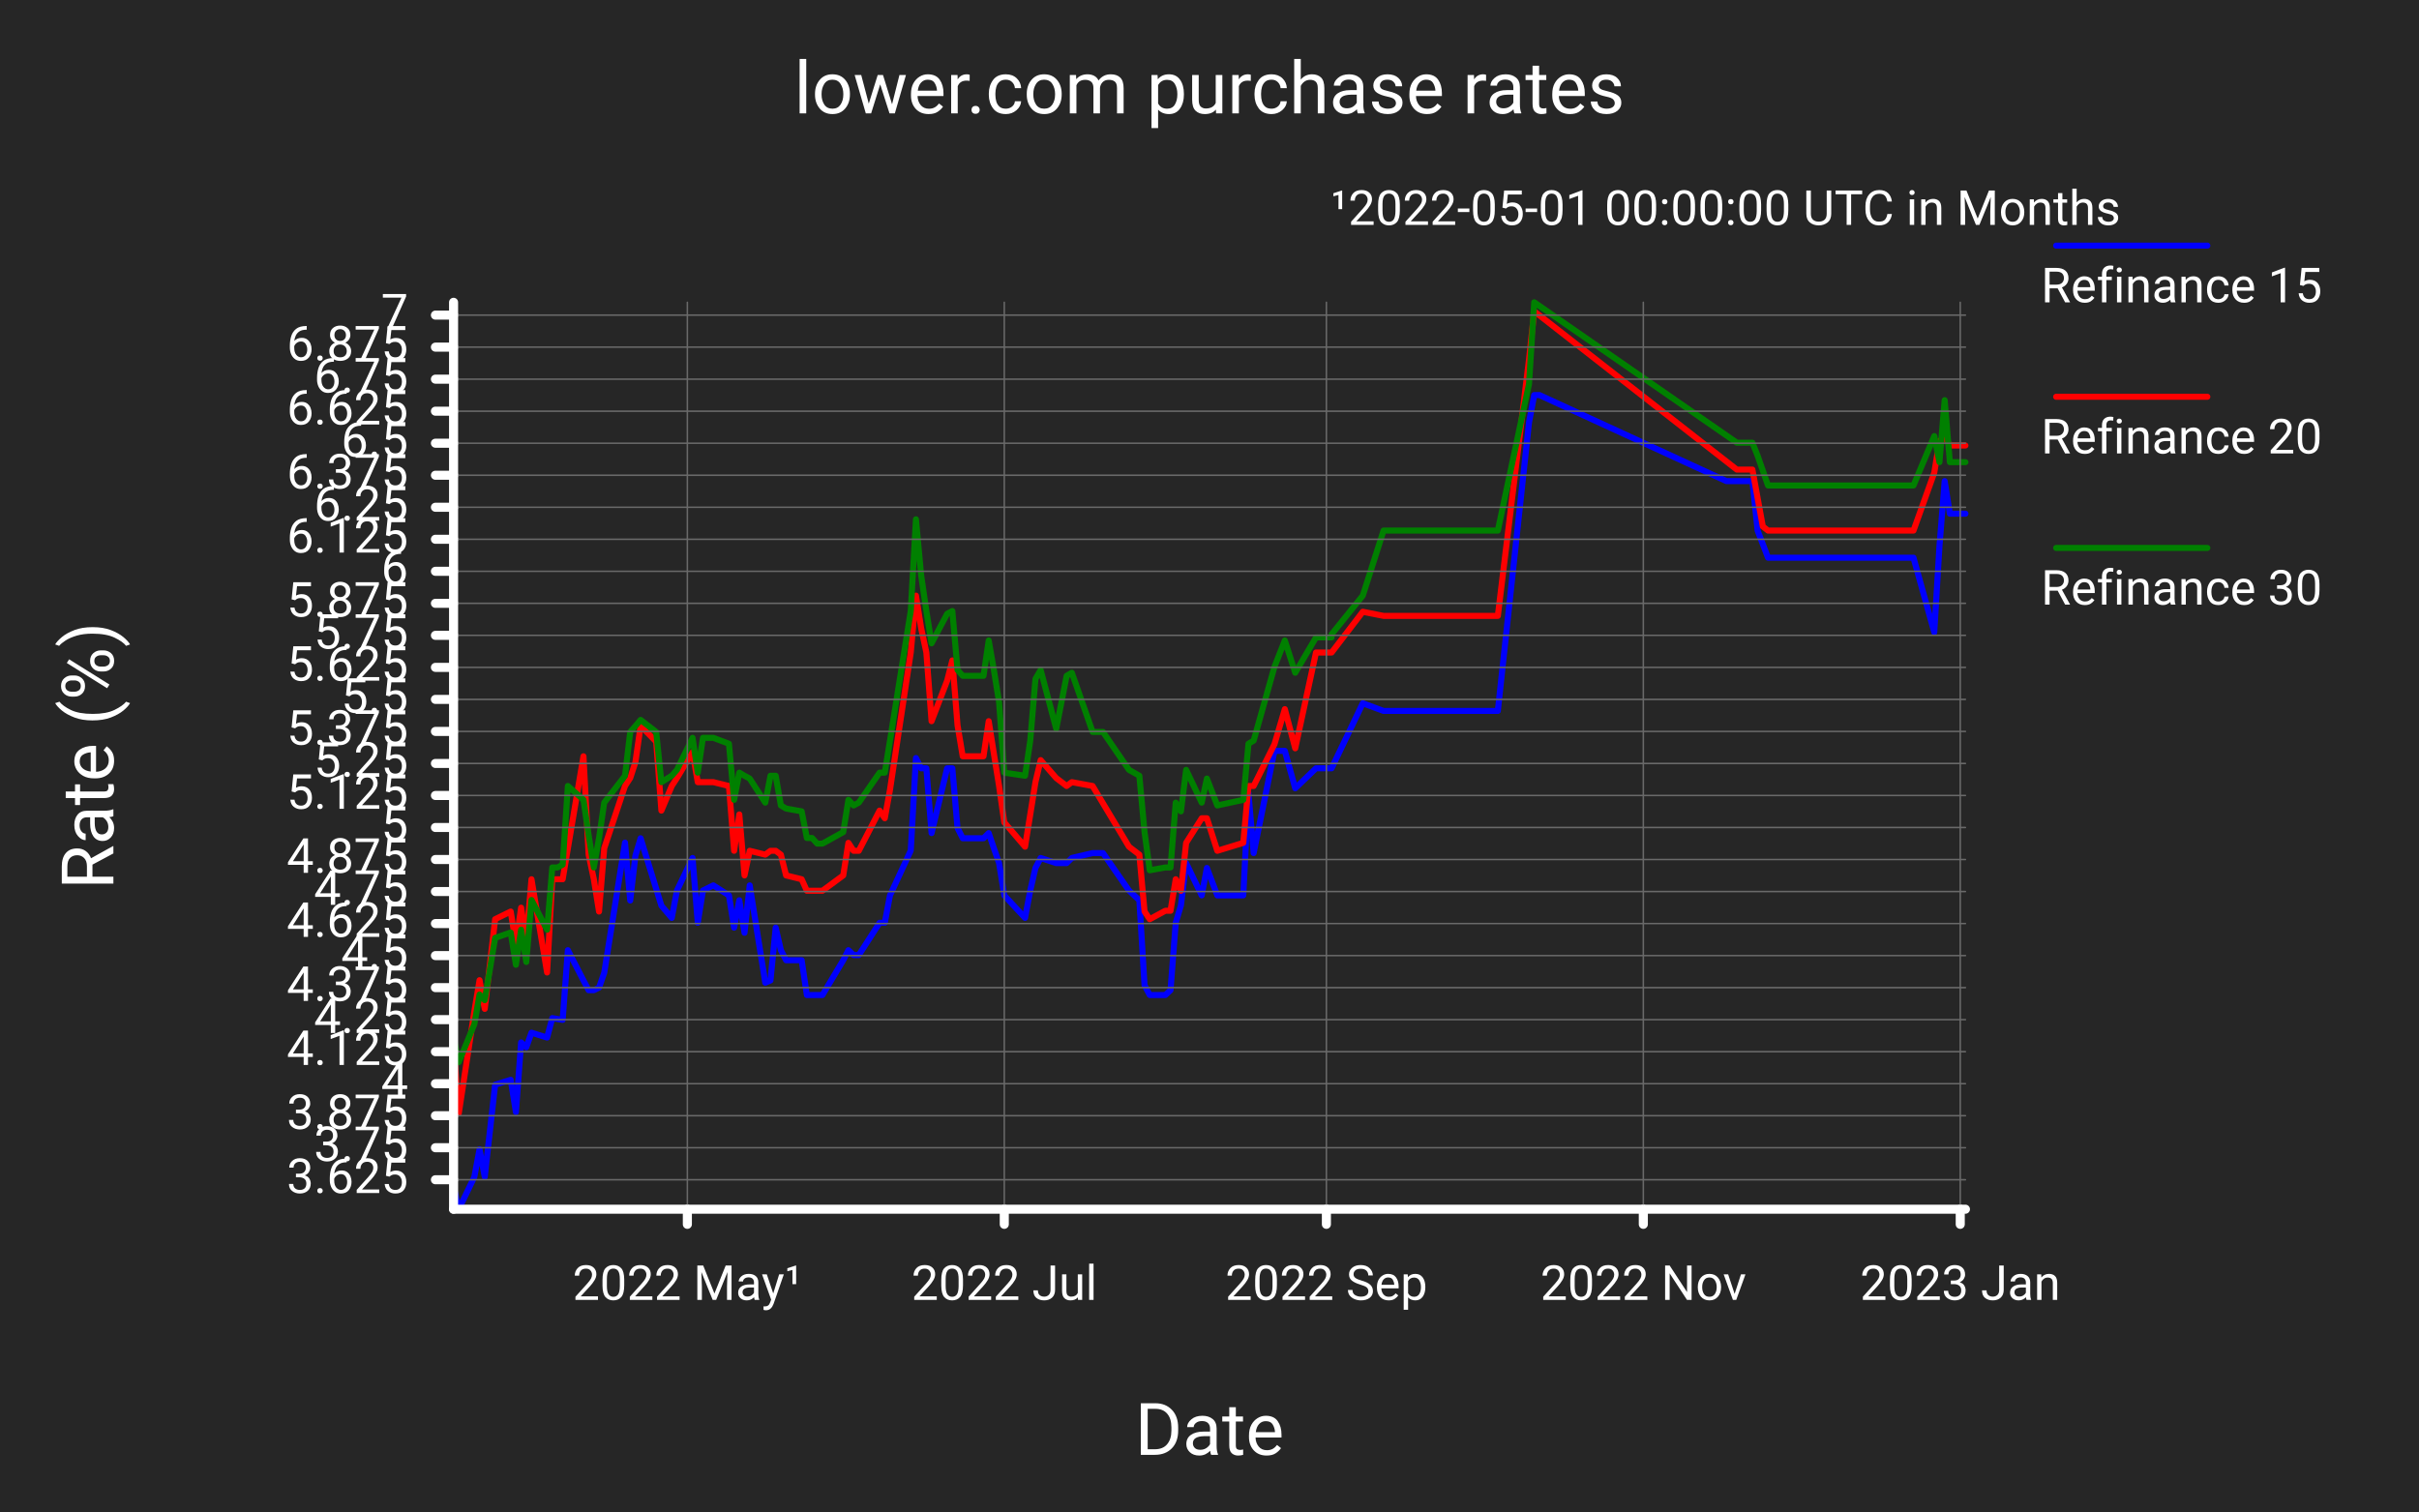
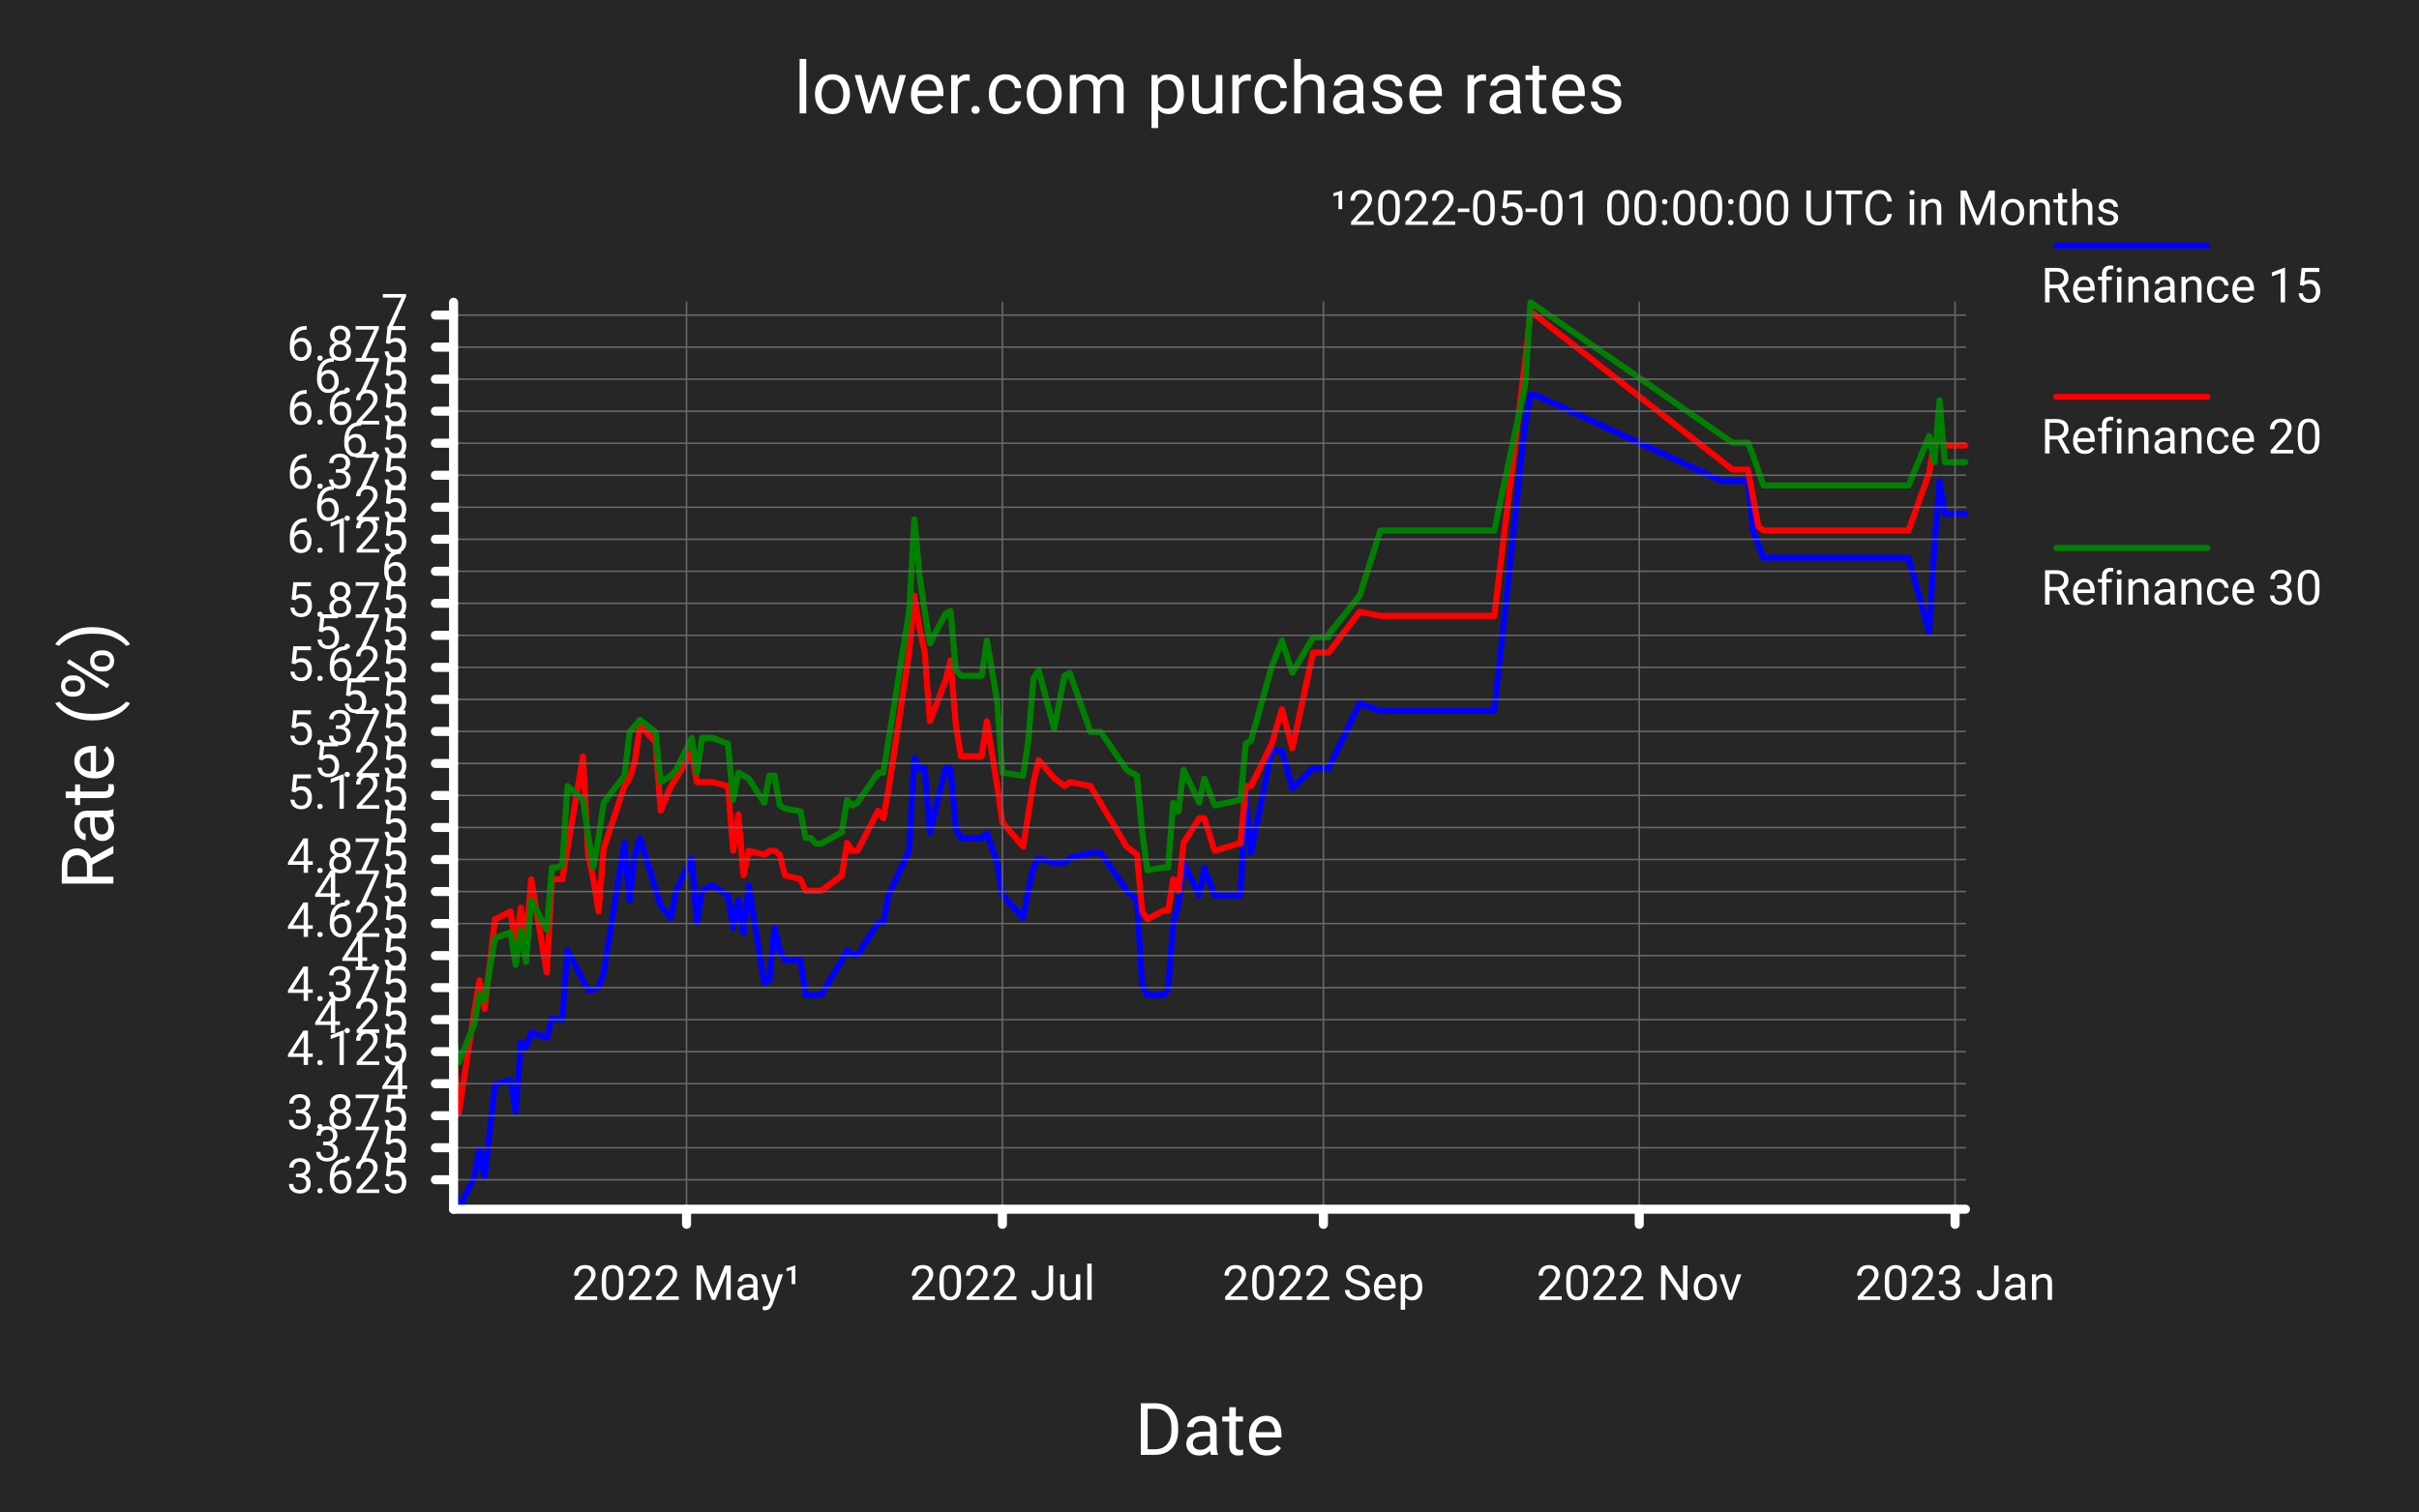
<svg xmlns="http://www.w3.org/2000/svg" class="poloto" width="800" height="500" viewBox="0 0 800 500">
  <style>.poloto{stroke-linecap:round;stroke-linejoin:round;font-family:Roboto,sans-serif;font-size:16px;}.poloto_background{fill:#262626;}.poloto_scatter{stroke-width:7}.poloto_tick_line{stroke:dimgray;stroke-width:0.5}.poloto_line{stroke-width:2}.poloto_text{fill: white;}.poloto_axis_lines{stroke: white;stroke-width:3;fill:none;stroke-dasharray:none}.poloto_title{font-size:24px;dominant-baseline:start;text-anchor:middle;}.poloto_xname{font-size:24px;dominant-baseline:start;text-anchor:middle;}.poloto_yname{font-size:24px;dominant-baseline:start;text-anchor:middle;}.poloto0stroke{stroke:blue;}.poloto1stroke{stroke:red;}.poloto2stroke{stroke:green;}.poloto3stroke{stroke:gold;}.poloto4stroke{stroke:aqua;}.poloto5stroke{stroke:lime;}.poloto6stroke{stroke:orange;}.poloto7stroke{stroke:chocolate;}.poloto0fill{fill:blue;}.poloto1fill{fill:red;}.poloto2fill{fill:green;}.poloto3fill{fill:gold;}.poloto4fill{fill:aqua;}.poloto5fill{fill:lime;}.poloto6fill{fill:orange;}.poloto7fill{fill:chocolate;}</style>
  <circle r="1e5" class="poloto_background" />
  <text class="poloto_text poloto_legend_text" x="675" y="100">Refinance 15</text>
  <line class="poloto_line poloto_legend_icon poloto0stroke poloto0legend" stroke="black" x1="680" x2="730" y1="81.25" y2="81.25" />
-   <path class="poloto_line poloto0stroke" fill="none" stroke="black" d=" M 150.00 392.46 L 151.72 400.00 L 156.87 389.32 L 158.59 380.17 L 160.31 389.32 L 160.31 389.32 L 163.75 358.81 L 168.90 357.20 L 170.62 367.88 L 172.34 344.83 L 174.05 346.44 L 175.77 341.61 L 180.93 343.22 L 182.65 336.78 L 182.65 336.78 L 186.08 337.37 L 187.80 314.32 L 192.96 324.32 L 194.67 327.54 L 196.39 327.54 L 198.11 326.69 L 199.83 321.78 L 206.70 278.73 L 208.42 297.88 L 210.14 283.05 L 211.86 277.29 L 211.86 277.29 L 218.73 299.58 L 222.16 303.64 L 223.88 294.58 L 229.04 283.81 L 230.76 305.25 L 232.47 294.58 L 232.47 294.58 L 235.91 292.88 L 241.07 296.19 L 242.78 306.86 L 242.78 306.86 L 244.50 297.80 L 246.22 308.56 L 247.94 292.88 L 253.09 325.08 L 254.81 324.32 L 256.53 306.86 L 256.53 306.86 L 258.25 314.32 L 259.97 317.63 L 265.12 317.63 L 266.84 329.15 L 268.56 329.15 L 270.27 329.15 L 271.99 329.15 L 278.87 317.63 L 280.58 314.32 L 282.30 315.93 L 284.02 315.93 L 284.02 315.93 L 290.89 305.25 L 292.61 305.25 L 294.33 296.19 L 301.20 281.36 L 302.92 250.76 L 304.64 254.15 L 306.36 254.15 L 308.08 275.59 L 313.23 254.15 L 314.95 254.15 L 316.67 273.90 L 318.38 277.29 L 325.26 277.29 L 326.98 275.59 L 328.69 280.59 L 330.41 285.51 L 332.13 296.19 L 339.00 303.64 L 340.72 294.58 L 342.44 287.12 L 344.16 283.81 L 349.31 285.51 L 352.75 285.51 L 354.47 283.81 L 361.34 282.20 L 361.34 282.20 L 361.34 282.20 L 361.34 282.20 L 361.34 282.20 L 361.34 282.20 L 364.78 282.20 L 364.78 282.20 L 364.78 282.20 L 364.78 282.20 L 364.78 282.20 L 364.78 282.20 L 373.37 294.58 L 376.80 297.80 L 378.52 325.93 L 380.24 329.15 L 385.40 329.15 L 387.11 327.54 L 388.83 305.25 L 390.55 299.49 L 392.27 285.51 L 397.42 296.19 L 397.42 296.19 L 399.14 287.12 L 402.58 296.19 L 402.58 296.19 L 411.17 296.19 L 412.89 262.46 L 414.60 282.20 L 421.48 248.39 L 424.91 248.39 L 424.91 248.39 L 428.35 260.76 L 435.22 254.15 L 435.22 254.15 L 435.22 254.15 L 435.22 254.15 L 435.22 254.15 L 435.22 254.15 L 435.22 254.15 L 435.22 254.15 L 435.22 254.15 L 440.38 254.15 L 450.69 232.63 L 457.56 235.17 L 457.56 235.17 L 462.71 235.17 L 469.59 235.17 L 471.31 235.17 L 471.31 235.17 L 471.31 235.17 L 471.31 235.17 L 471.31 235.17 L 493.64 235.17 L 495.36 235.17 L 505.67 139.75 L 507.39 130.68 L 509.11 130.68 L 570.96 159.15 L 577.84 159.15 L 579.55 159.15 L 581.27 175.51 L 584.71 184.49 L 584.71 184.49 L 591.58 184.49 L 593.30 184.49 L 595.02 184.49 L 596.74 184.49 L 601.89 184.49 L 603.61 184.49 L 607.04 184.49 L 608.76 184.49 L 613.92 184.49 L 615.64 184.49 L 615.64 184.49 L 620.79 184.49 L 625.95 184.49 L 627.66 184.49 L 629.38 184.49 L 631.10 184.49 L 632.82 184.49 L 639.69 209.15 L 641.41 180.68 L 643.13 159.15 L 644.85 169.92 L 650.00 169.92" />
+   <path class="poloto_line poloto0stroke" fill="none" stroke="black" d=" M 150.00 392.46 L 151.71 400.00 L 156.85 389.32 L 158.56 380.17 L 160.27 389.32 L 160.27 389.32 L 163.70 358.81 L 168.84 357.20 L 170.55 367.88 L 172.26 344.83 L 173.97 346.44 L 175.68 341.61 L 180.82 343.22 L 182.53 336.78 L 182.53 336.78 L 185.96 337.37 L 187.67 314.32 L 192.81 324.32 L 194.52 327.54 L 196.23 327.54 L 197.95 326.69 L 199.66 321.78 L 206.51 278.73 L 208.22 297.88 L 209.93 283.05 L 211.64 277.29 L 211.64 277.29 L 218.49 299.58 L 221.92 303.64 L 223.63 294.58 L 228.77 283.81 L 230.48 305.25 L 232.19 294.58 L 232.19 294.58 L 235.62 292.88 L 240.75 296.19 L 242.47 306.86 L 242.47 306.86 L 244.18 297.80 L 245.89 308.56 L 247.60 292.88 L 252.74 325.08 L 254.45 324.32 L 256.16 306.86 L 256.16 306.86 L 257.88 314.32 L 259.59 317.63 L 264.73 317.63 L 266.44 329.15 L 268.15 329.15 L 269.86 329.15 L 271.58 329.15 L 278.42 317.63 L 280.14 314.32 L 281.85 315.93 L 283.56 315.93 L 283.56 315.93 L 290.41 305.25 L 292.12 305.25 L 293.84 296.19 L 300.68 281.36 L 302.40 250.76 L 304.11 254.15 L 305.82 254.15 L 307.53 275.59 L 312.67 254.15 L 314.38 254.15 L 316.10 273.90 L 317.81 277.29 L 324.66 277.29 L 326.37 275.59 L 328.08 280.59 L 329.79 285.51 L 331.51 296.19 L 338.36 303.64 L 340.07 294.58 L 341.78 287.12 L 343.49 283.81 L 348.63 285.51 L 352.05 285.51 L 353.77 283.81 L 360.62 282.20 L 360.62 282.20 L 360.62 282.20 L 360.62 282.20 L 360.62 282.20 L 360.62 282.20 L 364.04 282.20 L 364.04 282.20 L 364.04 282.20 L 364.04 282.20 L 364.04 282.20 L 364.04 282.20 L 372.60 294.58 L 376.03 297.80 L 377.74 325.93 L 379.45 329.15 L 384.59 329.15 L 386.30 327.54 L 388.01 305.25 L 389.73 299.49 L 391.44 285.51 L 396.58 296.19 L 396.58 296.19 L 398.29 287.12 L 401.71 296.19 L 401.71 296.19 L 410.27 296.19 L 411.99 262.46 L 413.70 282.20 L 420.55 248.39 L 423.97 248.39 L 423.97 248.39 L 427.40 260.76 L 434.25 254.15 L 434.25 254.15 L 434.25 254.15 L 434.25 254.15 L 434.25 254.15 L 434.25 254.15 L 434.25 254.15 L 434.25 254.15 L 434.25 254.15 L 439.38 254.15 L 449.66 232.63 L 456.51 235.17 L 456.51 235.17 L 461.64 235.17 L 468.49 235.17 L 470.21 235.17 L 470.21 235.17 L 470.21 235.17 L 470.21 235.17 L 470.21 235.17 L 492.47 235.17 L 494.18 235.17 L 504.45 139.75 L 506.16 130.68 L 507.88 130.68 L 569.52 159.15 L 576.37 159.15 L 578.08 159.15 L 579.79 175.51 L 583.22 184.49 L 583.22 184.49 L 590.07 184.49 L 591.78 184.49 L 593.49 184.49 L 595.21 184.49 L 600.34 184.49 L 602.05 184.49 L 605.48 184.49 L 607.19 184.49 L 612.33 184.49 L 614.04 184.49 L 614.04 184.49 L 619.18 184.49 L 624.32 184.49 L 626.03 184.49 L 627.74 184.49 L 629.45 184.49 L 631.16 184.49 L 638.01 209.15 L 639.73 180.68 L 641.44 159.15 L 643.15 169.92 L 648.29 169.92 L 650.00 169.92" />
  <text class="poloto_text poloto_legend_text" x="675" y="150">Refinance 20</text>
  <line class="poloto_line poloto_legend_icon poloto1stroke poloto1legend" stroke="black" x1="680" x2="730" y1="131.25" y2="131.25" />
-   <path class="poloto_line poloto1stroke" fill="none" stroke="black" d=" M 150.00 345.68 L 151.72 368.31 L 156.87 334.58 L 158.59 324.24 L 160.31 333.73 L 160.31 333.73 L 163.75 304.07 L 168.90 301.53 L 170.62 312.29 L 172.34 300.25 L 174.05 311.02 L 175.77 290.85 L 180.93 321.69 L 182.65 290.85 L 182.65 290.85 L 186.08 290.85 L 186.08 290.85 L 192.96 250.17 L 194.67 282.71 L 196.39 290.85 L 198.11 301.53 L 199.83 280.59 L 206.70 260.00 L 208.42 257.37 L 210.14 252.12 L 211.86 240.08 L 217.01 245.34 L 218.73 268.14 L 222.16 260.00 L 223.88 257.37 L 229.04 248.81 L 230.76 258.73 L 232.47 258.73 L 232.47 258.73 L 235.91 258.73 L 241.07 260.00 L 242.78 281.44 L 242.78 281.44 L 244.50 269.41 L 246.22 289.58 L 247.94 281.44 L 253.09 282.71 L 254.81 281.44 L 256.53 281.44 L 256.53 281.44 L 258.25 282.71 L 259.97 289.58 L 265.12 290.85 L 266.84 294.66 L 268.56 294.66 L 270.27 294.66 L 271.99 294.66 L 278.87 289.58 L 280.58 278.81 L 282.30 281.44 L 284.02 281.44 L 284.02 281.44 L 290.89 268.14 L 292.61 270.68 L 294.33 261.27 L 301.20 215.85 L 302.92 197.03 L 304.64 207.80 L 306.36 215.85 L 308.08 238.56 L 313.23 225.17 L 314.95 218.47 L 316.67 239.92 L 318.38 250.17 L 325.26 250.17 L 326.98 238.56 L 328.69 249.32 L 330.41 260.00 L 332.13 272.03 L 339.00 280.08 L 340.72 269.41 L 342.44 258.73 L 344.16 251.44 L 349.31 257.37 L 352.75 260.00 L 354.47 258.73 L 361.34 260.00 L 361.34 260.00 L 361.34 260.00 L 361.34 260.00 L 361.34 260.00 L 361.34 260.00 L 361.34 260.00 L 361.34 260.00 L 361.34 260.00 L 361.34 260.00 L 361.34 260.00 L 361.34 260.00 L 373.37 280.08 L 376.80 282.71 L 378.52 301.53 L 380.24 304.07 L 385.40 301.27 L 387.11 301.27 L 388.83 290.85 L 390.55 294.66 L 392.27 278.81 L 397.42 270.68 L 397.42 270.68 L 399.14 270.68 L 402.58 281.44 L 402.58 281.44 L 411.17 278.81 L 412.89 260.00 L 414.60 260.00 L 421.48 246.19 L 424.91 234.58 L 424.91 234.58 L 428.35 247.54 L 435.22 215.85 L 435.22 215.85 L 435.22 215.85 L 435.22 215.85 L 435.22 215.85 L 435.22 215.85 L 435.22 215.85 L 435.22 215.85 L 435.22 215.85 L 440.38 215.85 L 450.69 202.37 L 457.56 203.73 L 461.00 203.73 L 462.71 203.73 L 462.71 203.73 L 471.31 203.73 L 473.02 203.73 L 473.02 203.73 L 473.02 203.73 L 473.02 203.73 L 493.64 203.73 L 495.36 203.73 L 505.67 118.81 L 507.39 102.97 L 507.39 102.97 L 574.40 155.34 L 577.84 155.34 L 579.55 155.34 L 582.99 174.15 L 584.71 175.51 L 584.71 175.51 L 591.58 175.51 L 593.30 175.51 L 595.02 175.51 L 596.74 175.51 L 601.89 175.51 L 603.61 175.51 L 607.04 175.51 L 608.76 175.51 L 613.92 175.51 L 615.64 175.51 L 615.64 175.51 L 620.79 175.51 L 625.95 175.51 L 627.66 175.51 L 629.38 175.51 L 631.10 175.51 L 632.82 175.51 L 639.69 156.36 L 641.41 145.93 L 643.13 144.58 L 644.85 147.37 L 650.00 147.37" />
+   <path class="poloto_line poloto1stroke" fill="none" stroke="black" d=" M 150.00 345.68 L 151.71 368.31 L 156.85 334.58 L 158.56 324.24 L 160.27 333.73 L 160.27 333.73 L 163.70 304.07 L 168.84 301.53 L 170.55 312.29 L 172.26 300.25 L 173.97 311.02 L 175.68 290.85 L 180.82 321.69 L 182.53 290.85 L 182.53 290.85 L 185.96 290.85 L 185.96 290.85 L 192.81 250.17 L 194.52 282.71 L 196.23 290.85 L 197.95 301.53 L 199.66 280.59 L 206.51 260.00 L 208.22 257.37 L 209.93 252.12 L 211.64 240.08 L 216.78 245.34 L 218.49 268.14 L 221.92 260.00 L 223.63 257.37 L 228.77 248.81 L 230.48 258.73 L 232.19 258.73 L 232.19 258.73 L 235.62 258.73 L 240.75 260.00 L 242.47 281.44 L 242.47 281.44 L 244.18 269.41 L 245.89 289.58 L 247.60 281.44 L 252.74 282.71 L 254.45 281.44 L 256.16 281.44 L 256.16 281.44 L 257.88 282.71 L 259.59 289.58 L 264.73 290.85 L 266.44 294.66 L 268.15 294.66 L 269.86 294.66 L 271.58 294.66 L 278.42 289.58 L 280.14 278.81 L 281.85 281.44 L 283.56 281.44 L 283.56 281.44 L 290.41 268.14 L 292.12 270.68 L 293.84 261.27 L 300.68 215.85 L 302.40 197.03 L 304.11 207.80 L 305.82 215.85 L 307.53 238.56 L 312.67 225.17 L 314.38 218.47 L 316.10 239.92 L 317.81 250.17 L 324.66 250.17 L 326.37 238.56 L 328.08 249.32 L 329.79 260.00 L 331.51 272.03 L 338.36 280.08 L 340.07 269.41 L 341.78 258.73 L 343.49 251.44 L 348.63 257.37 L 352.05 260.00 L 353.77 258.73 L 360.62 260.00 L 360.62 260.00 L 360.62 260.00 L 360.62 260.00 L 360.62 260.00 L 360.62 260.00 L 360.62 260.00 L 360.62 260.00 L 360.62 260.00 L 360.62 260.00 L 360.62 260.00 L 360.62 260.00 L 372.60 280.08 L 376.03 282.71 L 377.74 301.53 L 379.45 304.07 L 384.59 301.27 L 386.30 301.27 L 388.01 290.85 L 389.73 294.66 L 391.44 278.81 L 396.58 270.68 L 396.58 270.68 L 398.29 270.68 L 401.71 281.44 L 401.71 281.44 L 410.27 278.81 L 411.99 260.00 L 413.70 260.00 L 420.55 246.19 L 423.97 234.58 L 423.97 234.58 L 427.40 247.54 L 434.25 215.85 L 434.25 215.85 L 434.25 215.85 L 434.25 215.85 L 434.25 215.85 L 434.25 215.85 L 434.25 215.85 L 434.25 215.85 L 434.25 215.85 L 439.38 215.85 L 449.66 202.37 L 456.51 203.73 L 459.93 203.73 L 461.64 203.73 L 461.64 203.73 L 470.21 203.73 L 471.92 203.73 L 471.92 203.73 L 471.92 203.73 L 471.92 203.73 L 492.47 203.73 L 494.18 203.73 L 504.45 118.81 L 506.16 102.97 L 506.16 102.97 L 572.95 155.34 L 576.37 155.34 L 578.08 155.34 L 581.51 174.15 L 583.22 175.51 L 583.22 175.51 L 590.07 175.51 L 591.78 175.51 L 593.49 175.51 L 595.21 175.51 L 600.34 175.51 L 602.05 175.51 L 605.48 175.51 L 607.19 175.51 L 612.33 175.51 L 614.04 175.51 L 614.04 175.51 L 619.18 175.51 L 624.32 175.51 L 626.03 175.51 L 627.74 175.51 L 629.45 175.51 L 631.16 175.51 L 638.01 156.36 L 639.73 145.93 L 641.44 144.58 L 643.15 147.37 L 648.29 147.37 L 650.00 147.37" />
  <text class="poloto_text poloto_legend_text" x="675" y="200">Refinance 30</text>
  <line class="poloto_line poloto_legend_icon poloto2stroke poloto2legend" stroke="black" x1="680" x2="730" y1="181.25" y2="181.25" />
-   <path class="poloto_line poloto2stroke" fill="none" stroke="black" d=" M 150.00 343.31 L 151.72 351.36 L 156.87 338.81 L 158.59 328.98 L 160.31 330.85 L 160.31 330.85 L 163.75 310.25 L 168.90 308.47 L 170.62 319.15 L 172.34 307.54 L 174.05 318.22 L 175.77 297.71 L 180.93 307.54 L 182.65 286.95 L 184.36 286.95 L 186.08 286.02 L 187.80 260.00 L 192.96 264.58 L 194.67 276.27 L 196.39 286.95 L 198.11 277.20 L 199.83 265.51 L 206.70 256.61 L 208.42 242.12 L 210.14 240.17 L 211.86 238.14 L 217.01 242.12 L 218.73 258.73 L 222.16 256.61 L 223.88 254.66 L 229.04 244.07 L 230.76 255.59 L 232.47 244.07 L 232.47 244.07 L 235.91 244.07 L 241.07 246.02 L 242.78 264.58 L 242.78 264.58 L 244.50 255.59 L 246.22 256.61 L 247.94 257.54 L 253.09 265.51 L 254.81 256.61 L 256.53 256.61 L 256.53 256.61 L 258.25 266.44 L 259.97 267.46 L 265.12 268.39 L 266.84 277.20 L 268.56 277.20 L 270.27 279.07 L 271.99 279.07 L 278.87 275.25 L 280.58 264.58 L 282.30 266.44 L 284.02 265.51 L 284.02 265.51 L 290.89 255.59 L 292.61 255.59 L 294.33 245.00 L 301.20 202.12 L 302.92 171.78 L 304.64 190.34 L 306.36 202.12 L 308.08 212.80 L 313.23 203.05 L 314.95 202.12 L 316.67 221.61 L 318.38 223.56 L 325.26 223.56 L 326.98 211.86 L 328.69 221.61 L 330.41 232.29 L 332.13 255.59 L 339.00 256.61 L 340.72 245.00 L 342.44 224.58 L 344.16 221.61 L 349.31 241.10 L 352.75 223.56 L 354.47 222.54 L 361.34 242.12 L 361.34 242.12 L 361.34 242.12 L 361.34 242.12 L 361.34 242.12 L 361.34 242.12 L 364.78 242.12 L 364.78 242.12 L 364.78 242.12 L 364.78 242.12 L 364.78 242.12 L 364.78 242.12 L 373.37 254.66 L 376.80 256.61 L 378.52 275.25 L 380.24 287.88 L 385.40 286.95 L 387.11 286.95 L 388.83 265.51 L 390.55 268.39 L 392.27 254.66 L 397.42 265.51 L 397.42 265.51 L 399.14 257.54 L 402.58 266.44 L 402.58 266.44 L 411.17 264.58 L 412.89 246.02 L 414.60 245.00 L 421.48 220.59 L 424.91 211.86 L 424.91 211.86 L 428.35 222.54 L 435.22 210.85 L 435.22 210.85 L 435.22 210.85 L 435.22 210.85 L 435.22 210.85 L 435.22 210.85 L 435.22 210.85 L 435.22 210.85 L 440.38 210.85 L 440.38 209.83 L 450.69 197.03 L 457.56 175.51 L 457.56 175.51 L 462.71 175.51 L 462.71 175.51 L 471.31 175.51 L 473.02 175.51 L 473.02 175.51 L 473.02 175.51 L 473.02 175.51 L 493.64 175.51 L 495.36 175.51 L 505.67 127.03 L 507.39 100.00 L 507.39 100.00 L 574.40 146.44 L 577.84 146.44 L 579.55 146.44 L 581.27 150.76 L 584.71 160.59 L 584.71 160.59 L 591.58 160.59 L 593.30 160.59 L 595.02 160.59 L 596.74 160.59 L 601.89 160.59 L 603.61 160.59 L 607.04 160.59 L 608.76 160.59 L 613.92 160.59 L 615.64 160.59 L 615.64 160.59 L 620.79 160.59 L 625.95 160.59 L 627.66 160.59 L 629.38 160.59 L 631.10 160.59 L 632.82 160.59 L 639.69 144.24 L 641.41 152.88 L 643.13 132.37 L 644.85 152.88 L 650.00 152.88" />
+   <path class="poloto_line poloto2stroke" fill="none" stroke="black" d=" M 150.00 343.31 L 151.71 351.36 L 156.85 338.81 L 158.56 328.98 L 160.27 330.85 L 160.27 330.85 L 163.70 310.25 L 168.84 308.47 L 170.55 319.15 L 172.26 307.54 L 173.97 318.22 L 175.68 297.71 L 180.82 307.54 L 182.53 286.95 L 184.25 286.95 L 185.96 286.02 L 187.67 260.00 L 192.81 264.58 L 194.52 276.27 L 196.23 286.95 L 197.95 277.20 L 199.66 265.51 L 206.51 256.61 L 208.22 242.12 L 209.93 240.17 L 211.64 238.14 L 216.78 242.12 L 218.49 258.73 L 221.92 256.61 L 223.63 254.66 L 228.77 244.07 L 230.48 255.59 L 232.19 244.07 L 232.19 244.07 L 235.62 244.07 L 240.75 246.02 L 242.47 264.58 L 242.47 264.58 L 244.18 255.59 L 245.89 256.61 L 247.60 257.54 L 252.74 265.51 L 254.45 256.61 L 256.16 256.61 L 256.16 256.61 L 257.88 266.44 L 259.59 267.46 L 264.73 268.39 L 266.44 277.20 L 268.15 277.20 L 269.86 279.07 L 271.58 279.07 L 278.42 275.25 L 280.14 264.58 L 281.85 266.44 L 283.56 265.51 L 283.56 265.51 L 290.41 255.59 L 292.12 255.59 L 293.84 245.00 L 300.68 202.12 L 302.40 171.78 L 304.11 190.34 L 305.82 202.12 L 307.53 212.80 L 312.67 203.05 L 314.38 202.12 L 316.10 221.61 L 317.81 223.56 L 324.66 223.56 L 326.37 211.86 L 328.08 221.61 L 329.79 232.29 L 331.51 255.59 L 338.36 256.61 L 340.07 245.00 L 341.78 224.58 L 343.49 221.61 L 348.63 241.10 L 352.05 223.56 L 353.77 222.54 L 360.62 242.12 L 360.62 242.12 L 360.62 242.12 L 360.62 242.12 L 360.62 242.12 L 360.62 242.12 L 364.04 242.12 L 364.04 242.12 L 364.04 242.12 L 364.04 242.12 L 364.04 242.12 L 364.04 242.12 L 372.60 254.66 L 376.03 256.61 L 377.74 275.25 L 379.45 287.88 L 384.59 286.95 L 386.30 286.95 L 388.01 265.51 L 389.73 268.39 L 391.44 254.66 L 396.58 265.51 L 396.58 265.51 L 398.29 257.54 L 401.71 266.44 L 401.71 266.44 L 410.27 264.58 L 411.99 246.02 L 413.70 245.00 L 420.55 220.59 L 423.97 211.86 L 423.97 211.86 L 427.40 222.54 L 434.25 210.85 L 434.25 210.85 L 434.25 210.85 L 434.25 210.85 L 434.25 210.85 L 434.25 210.85 L 434.25 210.85 L 434.25 210.85 L 439.38 210.85 L 439.38 209.83 L 449.66 197.03 L 456.51 175.51 L 456.51 175.51 L 461.64 175.51 L 461.64 175.51 L 470.21 175.51 L 471.92 175.51 L 471.92 175.51 L 471.92 175.51 L 471.92 175.51 L 492.47 175.51 L 494.18 175.51 L 504.45 127.03 L 506.16 100.00 L 506.16 100.00 L 572.95 146.44 L 576.37 146.44 L 578.08 146.44 L 579.79 150.76 L 583.22 160.59 L 583.22 160.59 L 590.07 160.59 L 591.78 160.59 L 593.49 160.59 L 595.21 160.59 L 600.34 160.59 L 602.05 160.59 L 605.48 160.59 L 607.19 160.59 L 612.33 160.59 L 614.04 160.59 L 614.04 160.59 L 619.18 160.59 L 624.32 160.59 L 626.03 160.59 L 627.74 160.59 L 629.45 160.59 L 631.16 160.59 L 638.01 144.24 L 639.73 152.88 L 641.44 132.37 L 643.15 152.88 L 648.29 152.88 L 650.00 152.88" />
  <text class="poloto_labels poloto_text poloto_title" x="400" y="37.5">lower.com purchase rates</text>
  <text class="poloto_labels poloto_text poloto_xname" x="400" y="481.25">Date</text>
  <text class="poloto_labels poloto_text poloto_yname" transform="rotate(-90,37.5,250)" x="37.5" y="250">Rate (%)</text>
  <text class="poloto_tick_labels poloto_text" dominant-baseline="middle" text-anchor="start" x="150" y="70" />
  <line class="poloto_axis_lines" stroke="black" x1="150" x2="144" y1="390.254" y2="390.254" />
  <line class="poloto_tick_line" stroke="black" x1="150" x2="650" y1="390.254" y2="390.254" />
  <text class="poloto_tick_labels poloto_text" dominant-baseline="middle" text-anchor="end" x="135" y="390.254">3.625</text>
  <line class="poloto_axis_lines" stroke="black" x1="150" x2="144" y1="379.661" y2="379.661" />
  <line class="poloto_tick_line" stroke="black" x1="150" x2="650" y1="379.661" y2="379.661" />
  <text class="poloto_tick_labels poloto_text" dominant-baseline="middle" text-anchor="end" x="135" y="379.661">3.75</text>
  <line class="poloto_axis_lines" stroke="black" x1="150" x2="144" y1="369.068" y2="369.068" />
  <line class="poloto_tick_line" stroke="black" x1="150" x2="650" y1="369.068" y2="369.068" />
  <text class="poloto_tick_labels poloto_text" dominant-baseline="middle" text-anchor="end" x="135" y="369.068">3.875</text>
  <line class="poloto_axis_lines" stroke="black" x1="150" x2="144" y1="358.475" y2="358.475" />
  <line class="poloto_tick_line" stroke="black" x1="150" x2="650" y1="358.475" y2="358.475" />
  <text class="poloto_tick_labels poloto_text" dominant-baseline="middle" text-anchor="end" x="135" y="358.475">4</text>
  <line class="poloto_axis_lines" stroke="black" x1="150" x2="144" y1="347.881" y2="347.881" />
  <line class="poloto_tick_line" stroke="black" x1="150" x2="650" y1="347.881" y2="347.881" />
  <text class="poloto_tick_labels poloto_text" dominant-baseline="middle" text-anchor="end" x="135" y="347.881">4.125</text>
  <line class="poloto_axis_lines" stroke="black" x1="150" x2="144" y1="337.288" y2="337.288" />
  <line class="poloto_tick_line" stroke="black" x1="150" x2="650" y1="337.288" y2="337.288" />
  <text class="poloto_tick_labels poloto_text" dominant-baseline="middle" text-anchor="end" x="135" y="337.288">4.25</text>
  <line class="poloto_axis_lines" stroke="black" x1="150" x2="144" y1="326.695" y2="326.695" />
  <line class="poloto_tick_line" stroke="black" x1="150" x2="650" y1="326.695" y2="326.695" />
  <text class="poloto_tick_labels poloto_text" dominant-baseline="middle" text-anchor="end" x="135" y="326.695">4.375</text>
  <line class="poloto_axis_lines" stroke="black" x1="150" x2="144" y1="316.102" y2="316.102" />
  <line class="poloto_tick_line" stroke="black" x1="150" x2="650" y1="316.102" y2="316.102" />
  <text class="poloto_tick_labels poloto_text" dominant-baseline="middle" text-anchor="end" x="135" y="316.102">4.5</text>
  <line class="poloto_axis_lines" stroke="black" x1="150" x2="144" y1="305.508" y2="305.508" />
  <line class="poloto_tick_line" stroke="black" x1="150" x2="650" y1="305.508" y2="305.508" />
  <text class="poloto_tick_labels poloto_text" dominant-baseline="middle" text-anchor="end" x="135" y="305.508">4.625</text>
  <line class="poloto_axis_lines" stroke="black" x1="150" x2="144" y1="294.915" y2="294.915" />
  <line class="poloto_tick_line" stroke="black" x1="150" x2="650" y1="294.915" y2="294.915" />
  <text class="poloto_tick_labels poloto_text" dominant-baseline="middle" text-anchor="end" x="135" y="294.915">4.75</text>
  <line class="poloto_axis_lines" stroke="black" x1="150" x2="144" y1="284.322" y2="284.322" />
  <line class="poloto_tick_line" stroke="black" x1="150" x2="650" y1="284.322" y2="284.322" />
  <text class="poloto_tick_labels poloto_text" dominant-baseline="middle" text-anchor="end" x="135" y="284.322">4.875</text>
  <line class="poloto_axis_lines" stroke="black" x1="150" x2="144" y1="273.729" y2="273.729" />
  <line class="poloto_tick_line" stroke="black" x1="150" x2="650" y1="273.729" y2="273.729" />
  <text class="poloto_tick_labels poloto_text" dominant-baseline="middle" text-anchor="end" x="135" y="273.729">5</text>
  <line class="poloto_axis_lines" stroke="black" x1="150" x2="144" y1="263.136" y2="263.136" />
  <line class="poloto_tick_line" stroke="black" x1="150" x2="650" y1="263.136" y2="263.136" />
  <text class="poloto_tick_labels poloto_text" dominant-baseline="middle" text-anchor="end" x="135" y="263.136">5.125</text>
  <line class="poloto_axis_lines" stroke="black" x1="150" x2="144" y1="252.542" y2="252.542" />
  <line class="poloto_tick_line" stroke="black" x1="150" x2="650" y1="252.542" y2="252.542" />
  <text class="poloto_tick_labels poloto_text" dominant-baseline="middle" text-anchor="end" x="135" y="252.542">5.25</text>
  <line class="poloto_axis_lines" stroke="black" x1="150" x2="144" y1="241.949" y2="241.949" />
  <line class="poloto_tick_line" stroke="black" x1="150" x2="650" y1="241.949" y2="241.949" />
  <text class="poloto_tick_labels poloto_text" dominant-baseline="middle" text-anchor="end" x="135" y="241.949">5.375</text>
  <line class="poloto_axis_lines" stroke="black" x1="150" x2="144" y1="231.356" y2="231.356" />
  <line class="poloto_tick_line" stroke="black" x1="150" x2="650" y1="231.356" y2="231.356" />
  <text class="poloto_tick_labels poloto_text" dominant-baseline="middle" text-anchor="end" x="135" y="231.356">5.5</text>
  <line class="poloto_axis_lines" stroke="black" x1="150" x2="144" y1="220.763" y2="220.763" />
  <line class="poloto_tick_line" stroke="black" x1="150" x2="650" y1="220.763" y2="220.763" />
  <text class="poloto_tick_labels poloto_text" dominant-baseline="middle" text-anchor="end" x="135" y="220.763">5.625</text>
  <line class="poloto_axis_lines" stroke="black" x1="150" x2="144" y1="210.169" y2="210.169" />
  <line class="poloto_tick_line" stroke="black" x1="150" x2="650" y1="210.169" y2="210.169" />
  <text class="poloto_tick_labels poloto_text" dominant-baseline="middle" text-anchor="end" x="135" y="210.169">5.75</text>
  <line class="poloto_axis_lines" stroke="black" x1="150" x2="144" y1="199.576" y2="199.576" />
  <line class="poloto_tick_line" stroke="black" x1="150" x2="650" y1="199.576" y2="199.576" />
  <text class="poloto_tick_labels poloto_text" dominant-baseline="middle" text-anchor="end" x="135" y="199.576">5.875</text>
  <line class="poloto_axis_lines" stroke="black" x1="150" x2="144" y1="188.983" y2="188.983" />
  <line class="poloto_tick_line" stroke="black" x1="150" x2="650" y1="188.983" y2="188.983" />
  <text class="poloto_tick_labels poloto_text" dominant-baseline="middle" text-anchor="end" x="135" y="188.983">6</text>
  <line class="poloto_axis_lines" stroke="black" x1="150" x2="144" y1="178.39" y2="178.39" />
  <line class="poloto_tick_line" stroke="black" x1="150" x2="650" y1="178.39" y2="178.39" />
  <text class="poloto_tick_labels poloto_text" dominant-baseline="middle" text-anchor="end" x="135" y="178.39">6.125</text>
  <line class="poloto_axis_lines" stroke="black" x1="150" x2="144" y1="167.797" y2="167.797" />
  <line class="poloto_tick_line" stroke="black" x1="150" x2="650" y1="167.797" y2="167.797" />
  <text class="poloto_tick_labels poloto_text" dominant-baseline="middle" text-anchor="end" x="135" y="167.797">6.25</text>
  <line class="poloto_axis_lines" stroke="black" x1="150" x2="144" y1="157.203" y2="157.203" />
  <line class="poloto_tick_line" stroke="black" x1="150" x2="650" y1="157.203" y2="157.203" />
  <text class="poloto_tick_labels poloto_text" dominant-baseline="middle" text-anchor="end" x="135" y="157.203">6.375</text>
  <line class="poloto_axis_lines" stroke="black" x1="150" x2="144" y1="146.61" y2="146.61" />
  <line class="poloto_tick_line" stroke="black" x1="150" x2="650" y1="146.61" y2="146.61" />
  <text class="poloto_tick_labels poloto_text" dominant-baseline="middle" text-anchor="end" x="135" y="146.61">6.5</text>
  <line class="poloto_axis_lines" stroke="black" x1="150" x2="144" y1="136.017" y2="136.017" />
  <line class="poloto_tick_line" stroke="black" x1="150" x2="650" y1="136.017" y2="136.017" />
  <text class="poloto_tick_labels poloto_text" dominant-baseline="middle" text-anchor="end" x="135" y="136.017">6.625</text>
  <line class="poloto_axis_lines" stroke="black" x1="150" x2="144" y1="125.424" y2="125.424" />
  <line class="poloto_tick_line" stroke="black" x1="150" x2="650" y1="125.424" y2="125.424" />
  <text class="poloto_tick_labels poloto_text" dominant-baseline="middle" text-anchor="end" x="135" y="125.424">6.75</text>
  <line class="poloto_axis_lines" stroke="black" x1="150" x2="144" y1="114.831" y2="114.831" />
  <line class="poloto_tick_line" stroke="black" x1="150" x2="650" y1="114.831" y2="114.831" />
  <text class="poloto_tick_labels poloto_text" dominant-baseline="middle" text-anchor="end" x="135" y="114.831">6.875</text>
  <line class="poloto_axis_lines" stroke="black" x1="150" x2="144" y1="104.237" y2="104.237" />
  <line class="poloto_tick_line" stroke="black" x1="150" x2="650" y1="104.237" y2="104.237" />
  <text class="poloto_tick_labels poloto_text" dominant-baseline="middle" text-anchor="end" x="135" y="104.237">7</text>
  <text class="poloto_tick_labels poloto_text" dominant-baseline="middle" text-anchor="start" x="440" y="70">¹2022-05-01 00:00:00 UTC in Months</text>
-   <line class="poloto_axis_lines" stroke="black" x1="227.32" x2="227.32" y1="400" y2="405" />
-   <line class="poloto_tick_line" stroke="black" x1="227.32" x2="227.32" y1="400" y2="100" />
-   <text class="poloto_tick_labels poloto_text" dominant-baseline="start" text-anchor="middle" x="227.32" y="430">2022 May¹</text>
-   <line class="poloto_axis_lines" stroke="black" x1="332.131" x2="332.131" y1="400" y2="405" />
-   <line class="poloto_tick_line" stroke="black" x1="332.131" x2="332.131" y1="400" y2="100" />
-   <text class="poloto_tick_labels poloto_text" dominant-baseline="start" text-anchor="middle" x="332.131" y="430">2022 Jul</text>
-   <line class="poloto_axis_lines" stroke="black" x1="438.66" x2="438.66" y1="400" y2="405" />
-   <line class="poloto_tick_line" stroke="black" x1="438.66" x2="438.66" y1="400" y2="100" />
-   <text class="poloto_tick_labels poloto_text" dominant-baseline="start" text-anchor="middle" x="438.66" y="430">2022 Sep</text>
-   <line class="poloto_axis_lines" stroke="black" x1="543.471" x2="543.471" y1="400" y2="405" />
-   <line class="poloto_tick_line" stroke="black" x1="543.471" x2="543.471" y1="400" y2="100" />
-   <text class="poloto_tick_labels poloto_text" dominant-baseline="start" text-anchor="middle" x="543.471" y="430">2022 Nov</text>
-   <line class="poloto_axis_lines" stroke="black" x1="648.282" x2="648.282" y1="400" y2="405" />
-   <line class="poloto_tick_line" stroke="black" x1="648.282" x2="648.282" y1="400" y2="100" />
-   <text class="poloto_tick_labels poloto_text" dominant-baseline="start" text-anchor="middle" x="648.282" y="430">2023 Jan</text>
+   <line class="poloto_axis_lines" stroke="black" x1="227.055" x2="227.055" y1="400" y2="405" />
+   <line class="poloto_tick_line" stroke="black" x1="227.055" x2="227.055" y1="400" y2="100" />
+   <text class="poloto_tick_labels poloto_text" dominant-baseline="start" text-anchor="middle" x="227.055" y="430">2022 May¹</text>
+   <line class="poloto_axis_lines" stroke="black" x1="331.507" x2="331.507" y1="400" y2="405" />
+   <line class="poloto_tick_line" stroke="black" x1="331.507" x2="331.507" y1="400" y2="100" />
+   <text class="poloto_tick_labels poloto_text" dominant-baseline="start" text-anchor="middle" x="331.507" y="430">2022 Jul</text>
+   <line class="poloto_axis_lines" stroke="black" x1="437.671" x2="437.671" y1="400" y2="405" />
+   <line class="poloto_tick_line" stroke="black" x1="437.671" x2="437.671" y1="400" y2="100" />
+   <text class="poloto_tick_labels poloto_text" dominant-baseline="start" text-anchor="middle" x="437.671" y="430">2022 Sep</text>
+   <line class="poloto_axis_lines" stroke="black" x1="542.123" x2="542.123" y1="400" y2="405" />
+   <line class="poloto_tick_line" stroke="black" x1="542.123" x2="542.123" y1="400" y2="100" />
+   <text class="poloto_tick_labels poloto_text" dominant-baseline="start" text-anchor="middle" x="542.123" y="430">2022 Nov</text>
+   <line class="poloto_axis_lines" stroke="black" x1="646.575" x2="646.575" y1="400" y2="405" />
+   <line class="poloto_tick_line" stroke="black" x1="646.575" x2="646.575" y1="400" y2="100" />
+   <text class="poloto_tick_labels poloto_text" dominant-baseline="start" text-anchor="middle" x="646.575" y="430">2023 Jan</text>
  <path stroke="black" fill="none" class="poloto_axis_lines" d=" M 150 400 L 650 400" />
  <path stroke="black" fill="none" class="poloto_axis_lines" d=" M 150 400 L 150 100" />
</svg>
